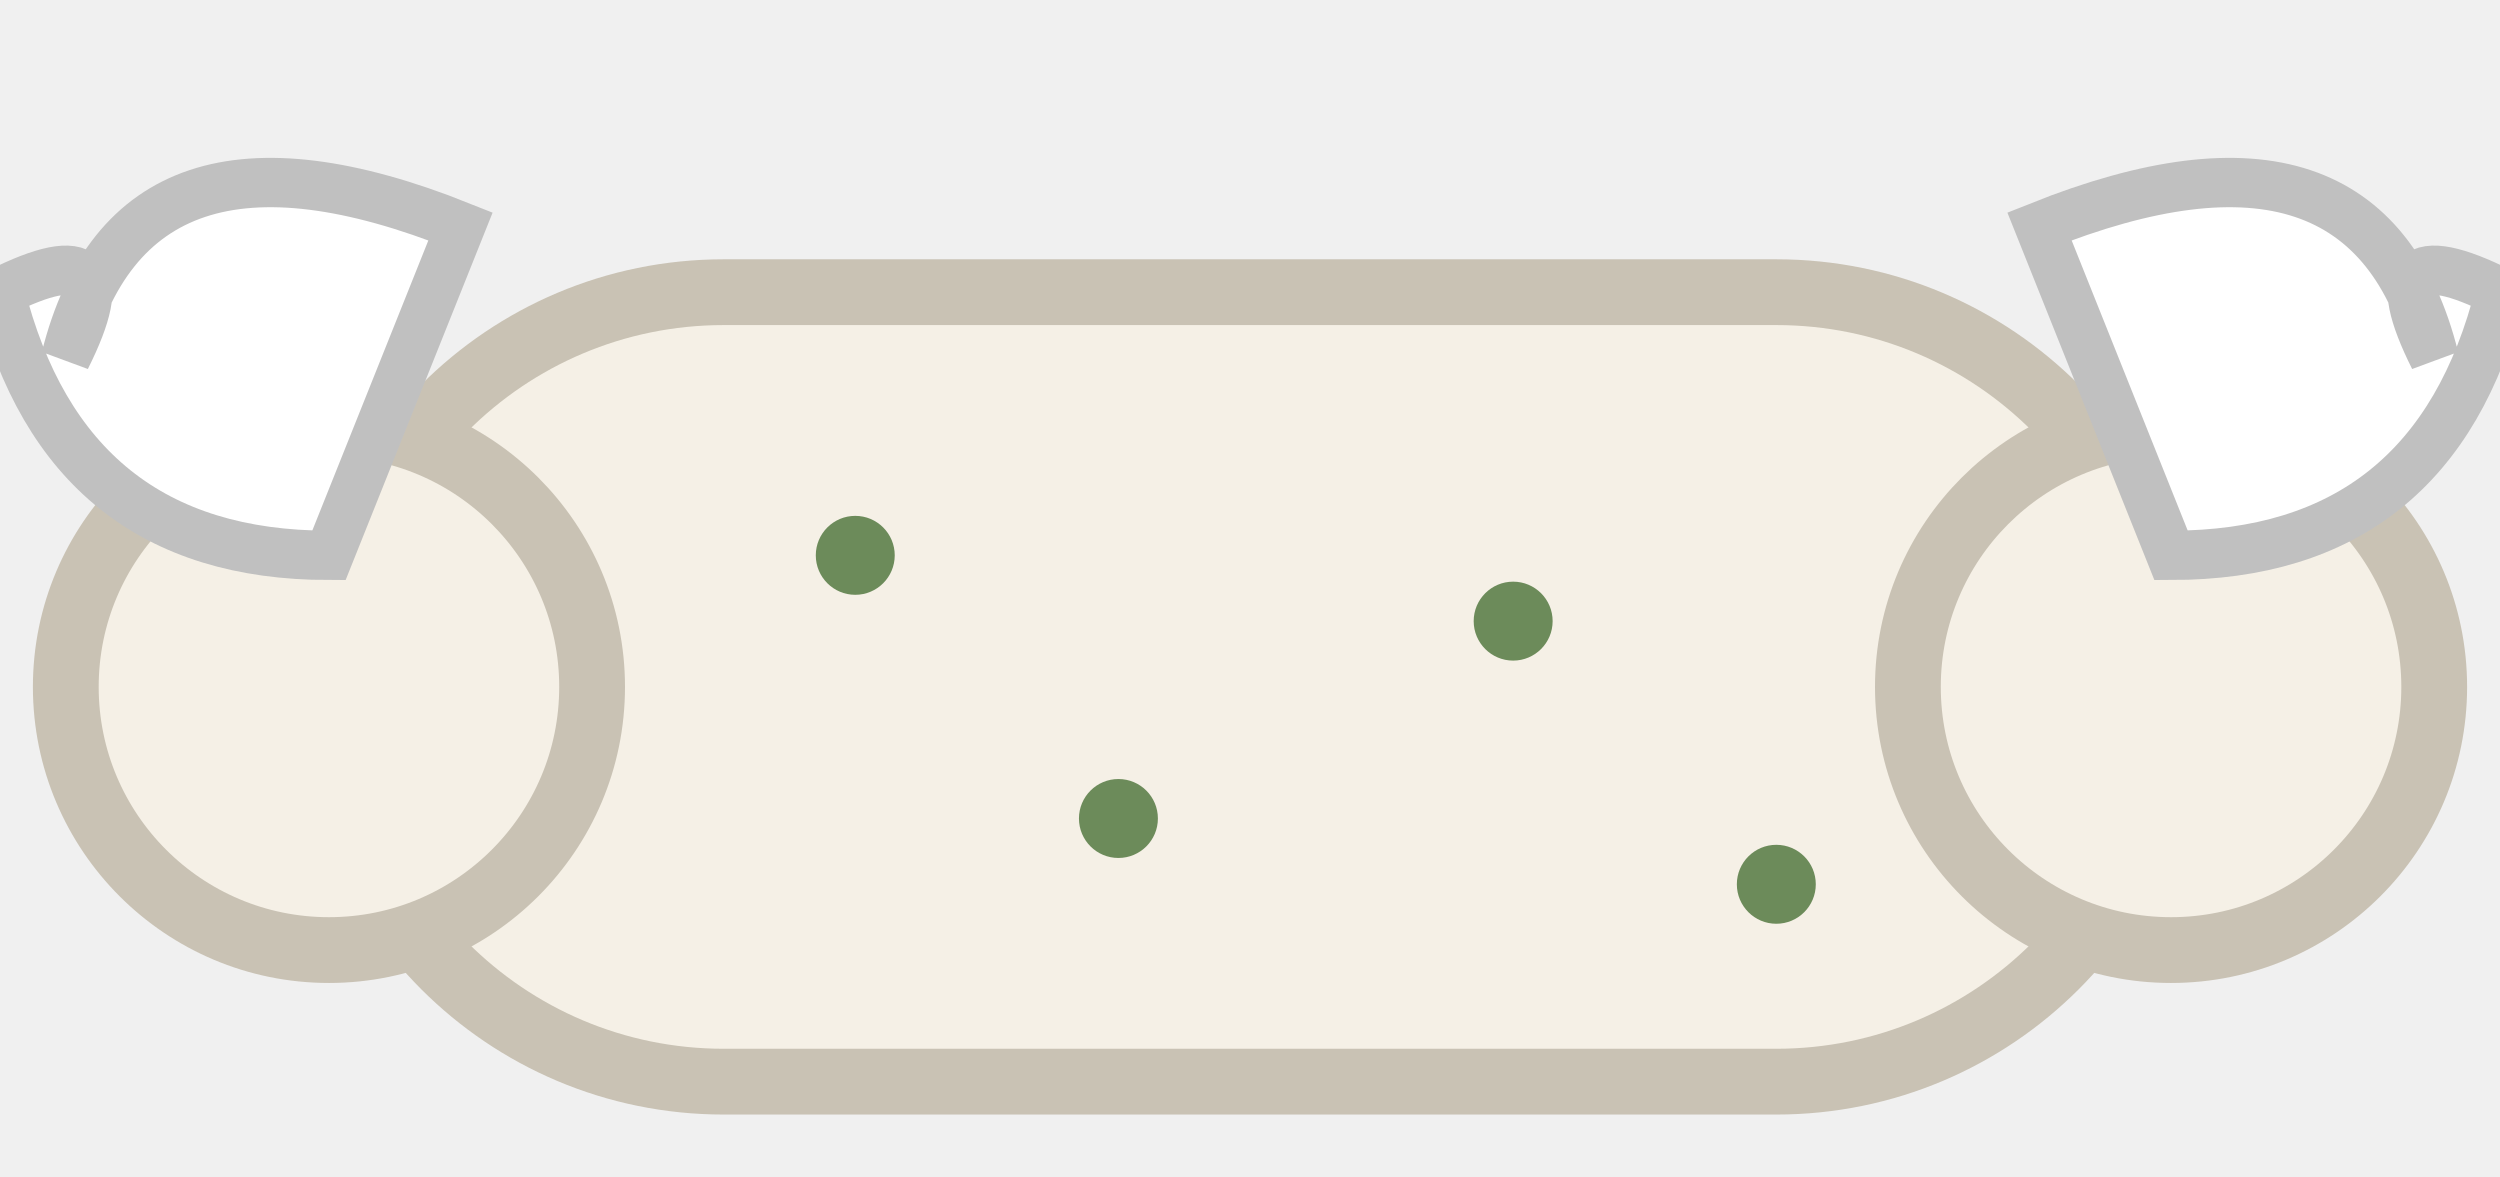
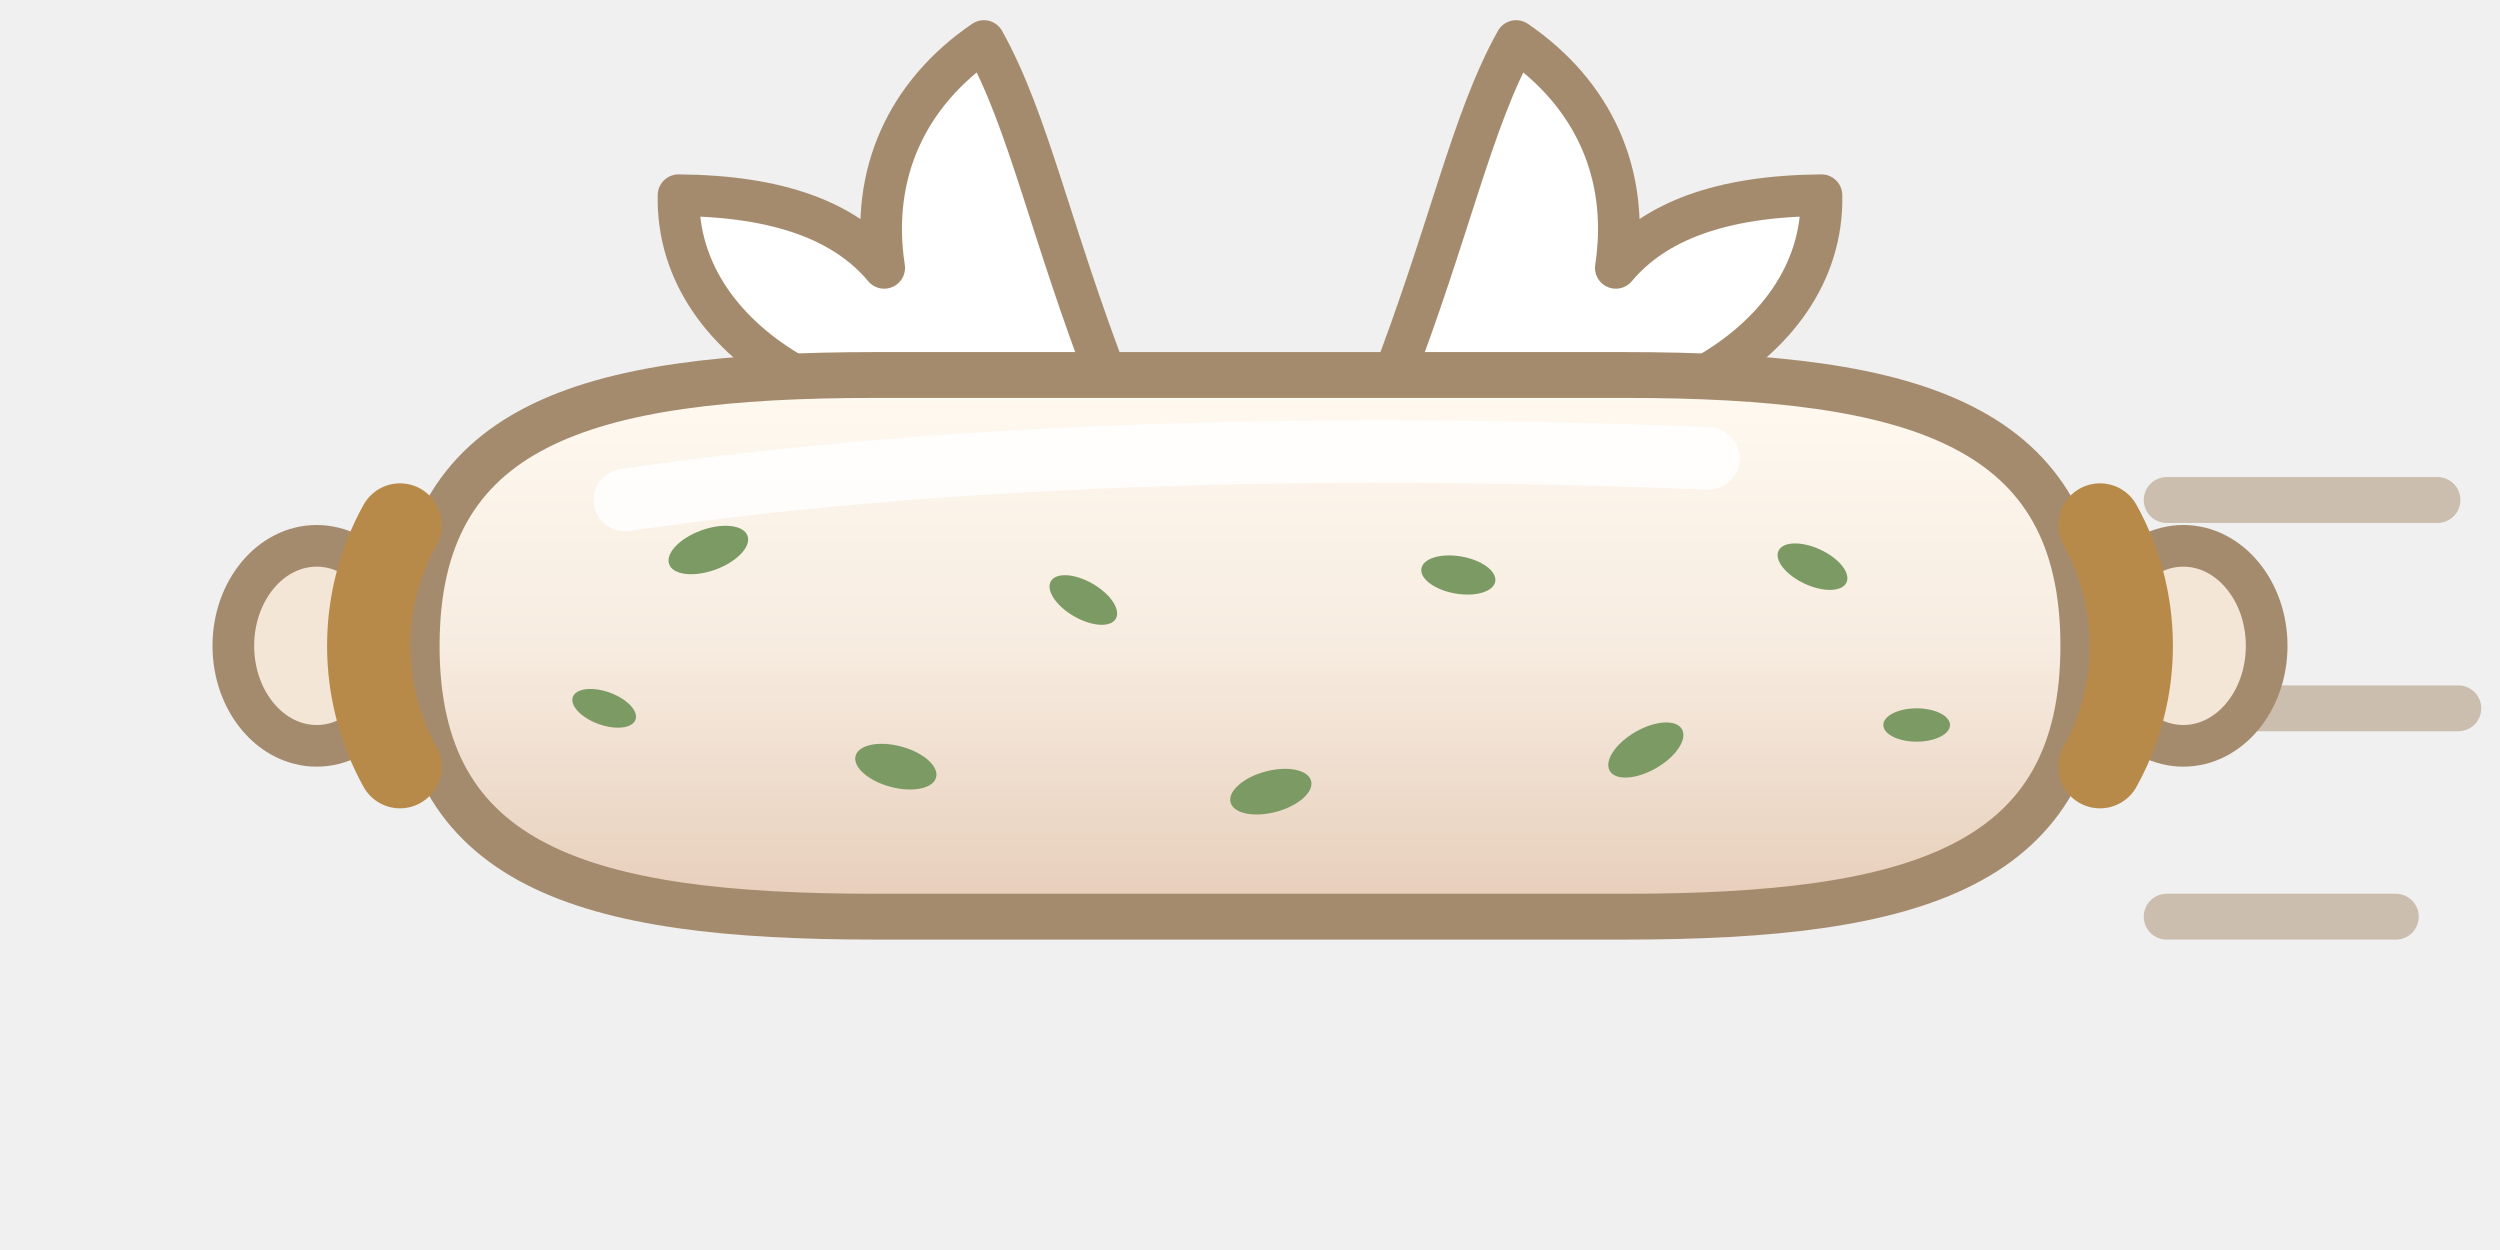
- <svg xmlns="http://www.w3.org/2000/svg" width="85" height="40" viewBox="26 46 76 30">
-   <rect x="36" y="52" width="56" height="24" rx="12" fill="#f5f0e6" stroke="#c9c2b4" stroke-width="2" />
-   <circle cx="36" cy="64" r="8" fill="#f5f0e6" stroke="#c9c2b4" stroke-width="2" />
-   <circle cx="92" cy="64" r="8" fill="#f5f0e6" stroke="#c9c2b4" stroke-width="2" />
-   <circle cx="52" cy="60" r="1.2" fill="#6c8b5a" />
-   <circle cx="60" cy="68" r="1.2" fill="#6c8b5a" />
-   <circle cx="72" cy="62" r="1.2" fill="#6c8b5a" />
-   <circle cx="80" cy="70" r="1.2" fill="#6c8b5a" />
-   <path d="M40 50            Q30 46 28 54            Q30 50 26 52            Q28 60 36 60 Z" fill="#ffffff" stroke="#c0c0c0" stroke-width="1.5" />
-   <path d="M88 50            Q98 46 100 54            Q98 50 102 52            Q100 60 92 60 Z" fill="#ffffff" stroke="#c0c0c0" stroke-width="1.5" />
+ <svg xmlns="http://www.w3.org/2000/svg" width="60" height="30" viewBox="0 0 60 30">
+   <defs>
+     <linearGradient id="skin" x1="0" y1="0" x2="0" y2="1">
+       <stop offset="0" stop-color="#fffaf1" />
+       <stop offset=".5" stop-color="#f7ece0" />
+       <stop offset="1" stop-color="#e6cdb9" />
+     </linearGradient>
+   </defs>
+   <path d="M52 12H58.5M54 17H59M52 22H57.5" stroke="#a58b6e" stroke-width="1.1" stroke-linecap="round" opacity=".5" />
+   <path transform="rotate(-24 25 10)" d="M25 10C21 9 17.6 5 19.2 1.6C21.4 2.6 22.6 3.8 23 5.2C23.6 3 25.2 1.6 27.4 1.2C27.6 3.4 27 6 26.8 10Z" fill="#fff" stroke="#a58b6e" stroke-width="1" stroke-linejoin="round" />
+   <path transform="rotate(24 35 10)" d="M35 10C39 9 42.4 5 40.8 1.6C38.6 2.6 37.4 3.8 37 5.2C36.4 3 34.8 1.6 32.6 1.2C32.4 3.4 33 6 33.2 10Z" fill="#fff" stroke="#a58b6e" stroke-width="1" stroke-linejoin="round" />
+   <ellipse cx="7.6" cy="15.5" rx="2" ry="2.4" fill="#f4e6d6" stroke="#a58b6e" stroke-width="1" />
+   <ellipse cx="52.4" cy="15.5" rx="2" ry="2.4" fill="#f4e6d6" stroke="#a58b6e" stroke-width="1" />
+   <path d="M10 15.5C10 10.2 14 9 21 9H39C46 9 50 10.2 50 15.5C50 20.8 46 22 39 22H21C14 22 10 20.8 10 15.5Z" fill="url(#skin)" stroke="#a58b6e" stroke-width="1.1" stroke-linejoin="round" />
+   <path d="M9.6 12.6C8.6 14.4 8.6 16.6 9.6 18.4M50.4 12.6C51.4 14.4 51.4 16.6 50.4 18.4" stroke="#b88a4a" stroke-width="2" fill="none" stroke-linecap="round" />
+   <g fill="#7c9a63">
+     <ellipse cx="17" cy="13.2" rx="1" ry=".5" transform="rotate(-20 17 13.2)" />
+     <ellipse cx="21.5" cy="18.4" rx="1" ry=".5" transform="rotate(15 21.5 18.4)" />
+     <ellipse cx="26" cy="14.4" rx=".9" ry=".45" transform="rotate(30 26 14.4)" />
+     <ellipse cx="30.5" cy="19" rx="1" ry=".5" transform="rotate(-15 30.5 19)" />
+     <ellipse cx="35" cy="13.8" rx=".9" ry=".45" transform="rotate(10 35 13.8)" />
+     <ellipse cx="39.5" cy="18" rx="1" ry=".5" transform="rotate(-30 39.5 18)" />
+     <ellipse cx="43.5" cy="13.6" rx=".9" ry=".45" transform="rotate(25 43.5 13.6)" />
+     <ellipse cx="14.5" cy="17" rx=".8" ry=".4" transform="rotate(20 14.5 17)" />
+     <ellipse cx="46" cy="17.4" rx=".8" ry=".4" />
+   </g>
+   <path d="M15 12Q26 10.4 41 11" fill="none" stroke="#fff" stroke-width="1.5" stroke-linecap="round" opacity=".85" />
</svg>
